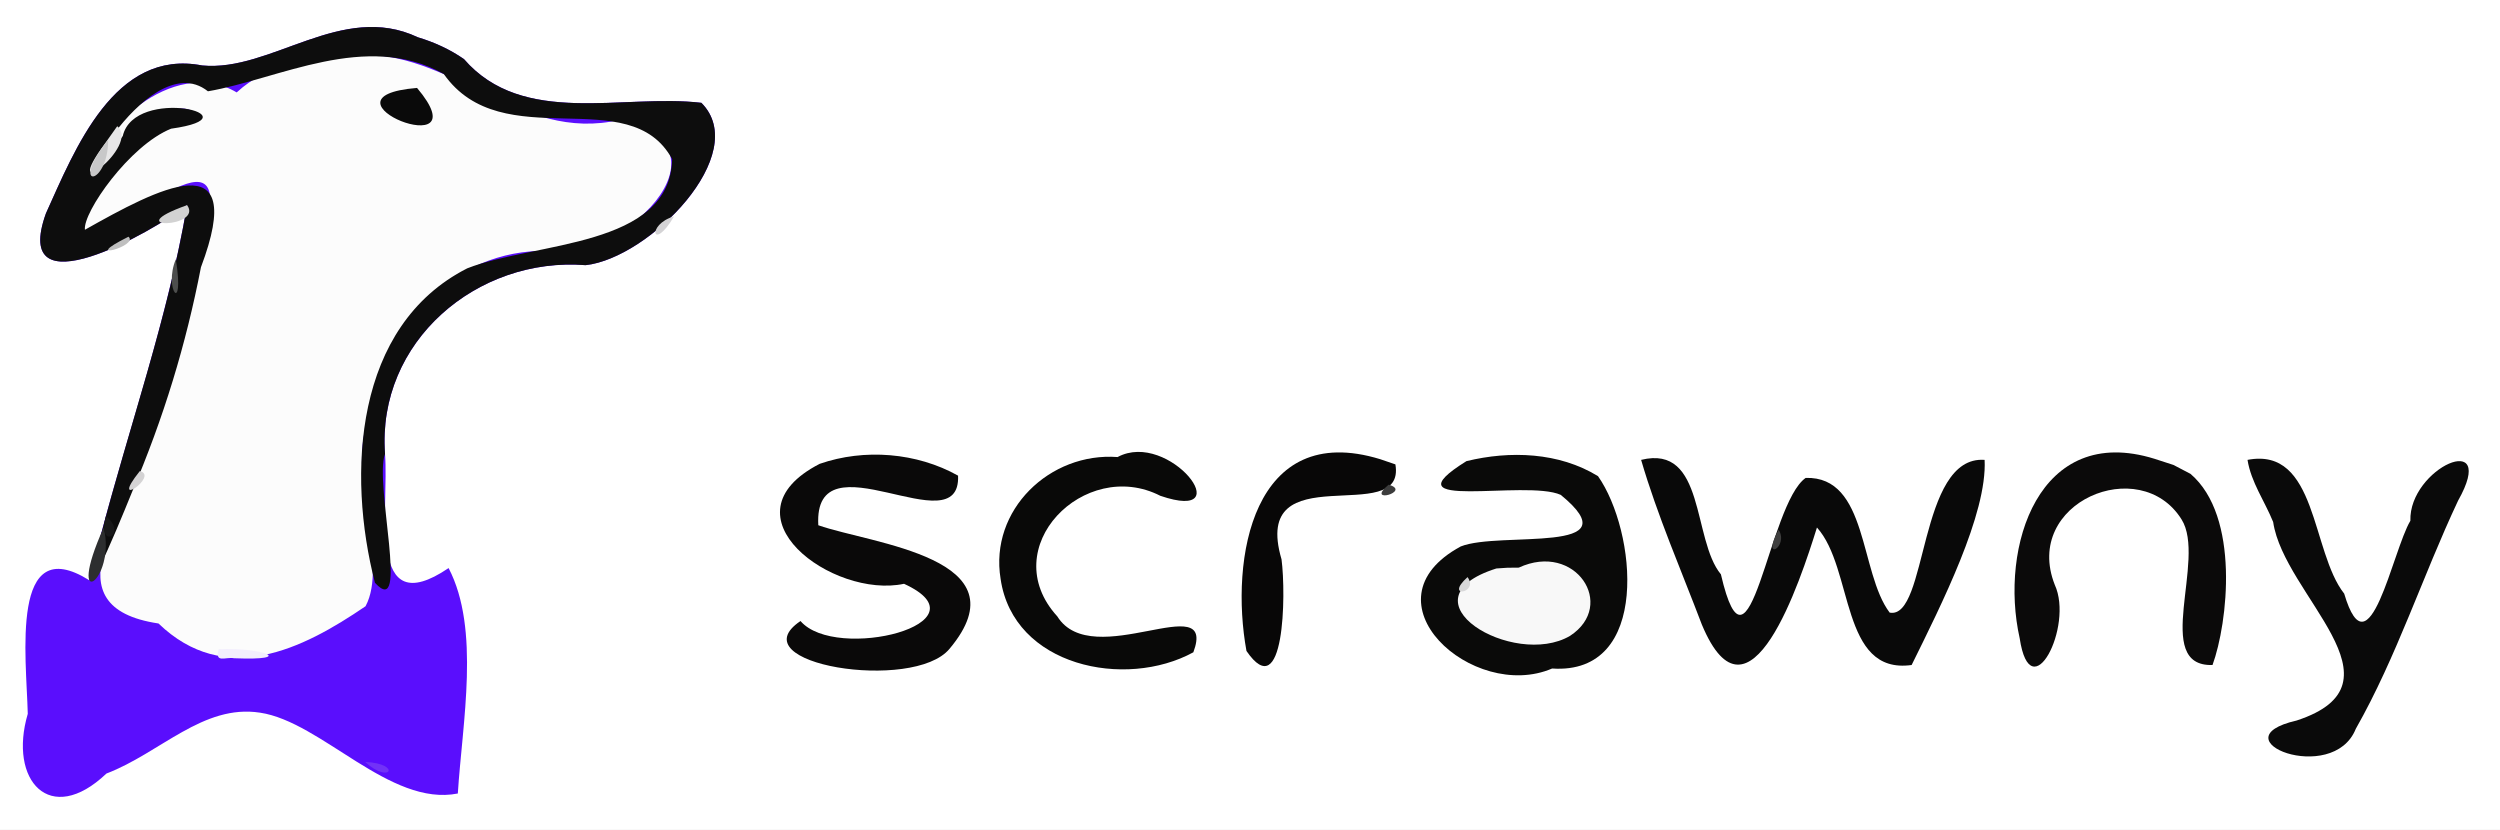
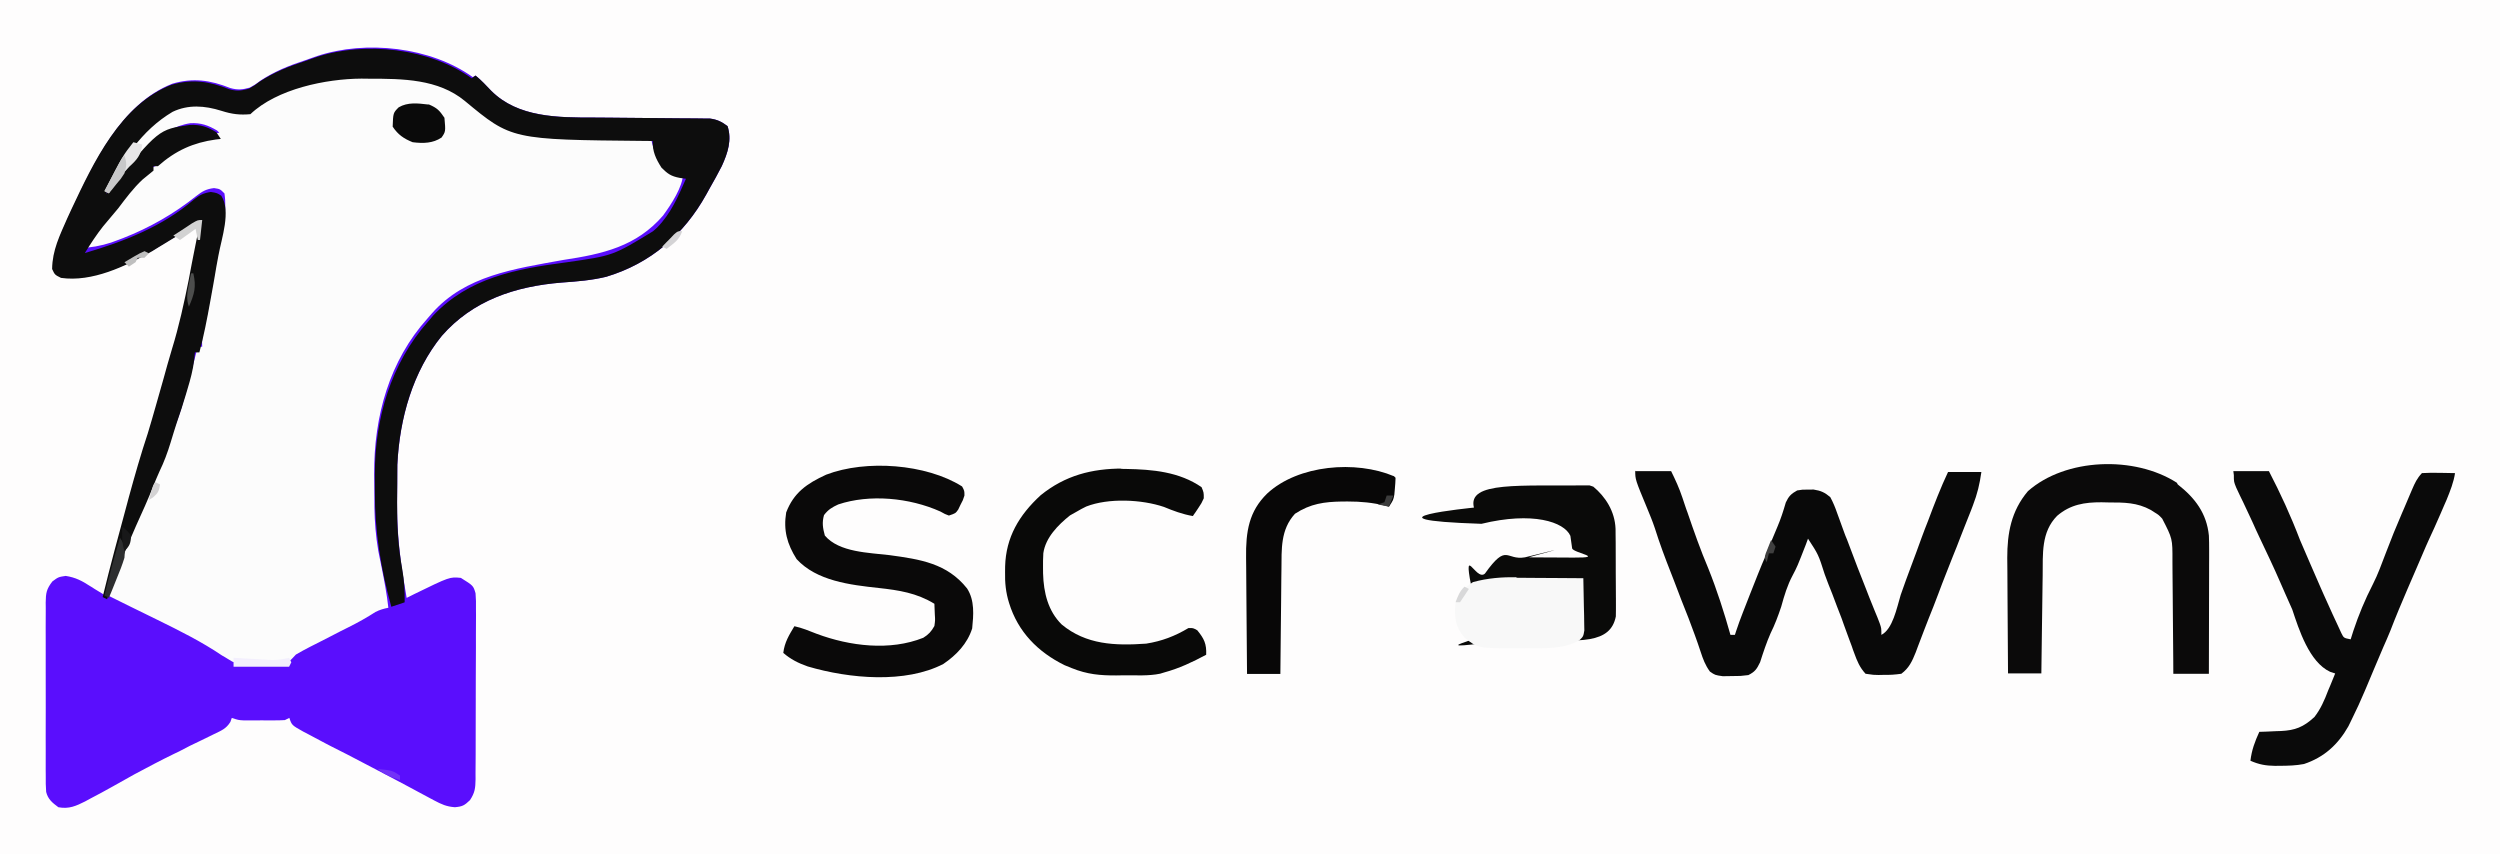
- <svg xmlns="http://www.w3.org/2000/svg" id="a" version="1.1" viewBox="204 334 1109 368">
-   <rect x="204" y="334" width="1109" height="368" fill="#fff" />
-   <path id="b" d="m409.79 360.19c26.255 30.319 70.421 15.3 105.34 19.417 22.516 22.589-23.107 68.905-51.343 72.018-48.065-3.831-92.706 33.894-88.992 83.761 1.846 23.951-8.36 75.394 28.203 50.613 14.148 27.11 6.075 68.588 4.091 99.996-30.156 5.997-60.476-31.839-87.774-35.863-25.252-3.881-44.197 17.868-68.103 27.01-25.014 23.8-43.607 3.059-34.89-26.488-0.622-25.292-7.977-81.349 27.306-59.241 13.269-55.806 33.654-109.76 43.371-166.41-15.747 12.251-78.385 47.552-62.617 3.656 12.852-28.352 30.356-73.195 69.292-65.62 30.525 2.979 61.939-28.501 95.689-12.502 7.241 2.17 14.201 5.342 20.43 9.658z" fill="#fcfcfc" />
-   <path id="c" d="m409.79 360.19c26.255 30.319 70.421 15.3 105.34 19.417 22.516 22.589-23.107 68.905-51.343 72.018-48.065-3.831-92.706 33.894-88.992 83.761 1.846 23.951-8.36 75.394 28.203 50.613 14.148 27.11 6.075 68.588 4.091 99.996-30.156 5.997-60.476-31.839-87.774-35.863-25.252-3.881-44.197 17.868-68.103 27.01-25.014 23.8-43.607 3.059-34.89-26.488-0.622-25.292-7.977-81.349 27.306-59.241 13.269-55.806 33.654-109.76 43.371-166.41-15.747 12.251-78.385 47.552-62.617 3.656 12.852-28.352 30.356-73.195 69.292-65.62 30.525 2.979 61.939-28.501 95.688-12.502 7.241 2.17 14.201 5.342 20.43 9.658zm-100.79 14.809c-28.497-16.867-64.87 19.124-62.622 36.38 6.981-15.963 38.455-38.83 45.946-24.969-26.448 6.01-44.725 28.894-57.324 51.59 24.823 1.888 74.513-54.175 59.522 1.213-4.682 33.596-13.77 61.688-24.851 94.287-10.105 28.166-44.578 69.726 4.635 77.076 29.544 28.409 63.62 11.614 91.854-7.651 10.207-19.132-7.803-55.796 0.802-82.066 4.141-38.901 35.187-74.063 75.811-75.54 37.386 6.762 89.485-46.453 36.33-58.194-45.264 10.74-75.361-32.306-118.57-28.528-18.05 0.272-37.831 3.716-51.538 16.402z" fill="#5a0efd" />
-   <path id="d" d="m409.79 360.19c26.255 30.319 70.421 15.3 105.34 19.417 22.516 22.589-23.107 68.905-51.343 72.018-48.065-3.831-92.706 33.894-88.992 83.761-4.896 12.646 11.093 74.15-4.471 57.135-12.412-48.175-9.29-113.95 40.941-139.49 30.1-11.798 89.957-9.18 90.897-48.433-18.874-34.761-75.307-0.766-101.3-37.771-34.47-19.219-73.086 2.254-104.62 7.674-27.779-22.103-70.15 64.886-37.787 19.841 5.265-22.566 60.891-8.747 21.442-3.254-18.429 7.391-39.203 37.147-38.228 44.836 31.958-18.02 72.737-39.856 51.471 16.628-6.583 34.052-16.478 66.679-30.688 99.994-7.135 17.71-26.329 63.711-14.102 20.418 12.737-49.377 30.119-97.558 38.642-147.96-15.747 12.251-78.385 47.552-62.617 3.656 12.852-28.352 30.356-73.195 69.292-65.62 30.525 2.979 61.939-28.501 95.688-12.502 7.241 2.17 14.201 5.342 20.43 9.658z" fill="#0d0d0d" />
-   <path id="e" d="m912.88 545.23c16.95 24.122 23.723 88.287-20.36 85.321-35.055 15.066-85.245-29.976-40.538-54.146 17.347-6.946 77.125 3.935 44.37-22.876-15.432-7-78.33 7.74-41.843-14.967 19.294-4.717 41.07-3.973 58.372 6.668z" fill="#0a0a09" />
-   <path id="f" d="m932 538c28.634-7.056 22.609 35.358 35.396 50.784 12.652 54.483 21.025-31.276 37.604-42.784 27.738-0.818 23.803 41.988 37.253 59.754 17.021 3.293 12.524-69.915 42.121-67.754 1.215 23.932-19.231 64.343-32.374 91-31.708 4.408-25.599-42.802-42-61-7.311 23.462-30.101 93.297-51.061 43.062-9.191-24.206-19.735-48.347-26.939-73.062z" fill="#090909" />
-   <path id="g" d="m1201 538c31.02-5.948 28.176 40.743 42.887 59.35 11.015 37.07 21.46-19.212 29.355-32.334-0.711-23.451 39.323-41.147 21.157-8.907-15.749 33.422-27.14 69.08-45.368 101.19-10.221 25.52-62.264 4.609-26.246-3.676 50.584-16.541-5.631-55.504-10.41-88.057-3.717-9.209-9.819-17.668-11.375-27.562z" fill="#0a0a0a" />
-   <path id="h" d="m629 545c1.29 31.708-64.281-19.043-62 22 23.628 8.319 92.08 14.385 58.226 54.792-16.025 19.406-94.43 6.735-66.122-12.302 15.683 18.295 84.207 1.036 45.924-16.517-31.525 6.784-82.041-30.286-37.403-53.223 19.81-6.875 43.059-5.024 61.375 5.25z" fill="#0a0909" />
-   <path id="i" d="m1175.7 544.2c22.07 18.831 16.552 66.196 9.774 84.801-27.02 0.807-2.493-46.913-13.766-64.639-18.39-29.347-70.539-7.453-56.225 29.025 8.548 18.489-10.725 55.86-15.55 23.748-9.113-40.589 8.499-95.562 59.824-79.607l8.404 2.729z" fill="#0b0a0a" />
-   <path id="j" d="m699.75 536.75c22.841-12.279 54.86 29.482 18.969 17.188-33.55-17.196-73.489 23.03-45.695 53.496 15.628 25.056 71.157-13.075 60.345 15.922-30.106 16.482-79.891 6.297-85.502-32.576-5.023-30.588 21.919-56.268 51.884-54.03z" fill="#090908" />
-   <path id="k" d="m823 540c4.885 28.835-64.47-5.334-50.512 42.125 2.062 15.662 1.284 65.16-15.553 40.648-7.47-40.855 2.787-102.4 59.329-85.076z" fill="#080707" />
-   <path id="l" d="m877.73 585.8c25.073-11.617 43.628 16.63 22.748 30.263-25.059 14.752-76.525-16.015-32.693-29.888l4.931-0.326z" fill="#f8f8f8" />
-   <path id="m" d="m389 373c29.708 35.283-48.535 3.991 0 0z" fill="#0a0a0a" />
-   <path id="n" d="m256 390c10.698 8.476-26.975 36.728-5.178 7.303z" fill="#e7e6e7" />
-   <path id="o" d="m250 568c5.756 23.817-17.652 39.327 0 0z" fill="#2d2e2f" />
-   <path id="p" d="m301 622c19.242-0.929 35.06 5.134 6.801 4-3.702-0.724-8.608 2.444-6.801-4z" fill="#f3effd" />
-   <path id="q" d="m252 396c-0.057 21.112-17.77 22.264 0 0z" fill="#c8c8c9" />
-   <path id="r" d="m287 425c7.398 10.2-31.299 11.136 0 0z" fill="#d2d2d2" />
-   <path id="s" d="m251 563c10.236 8.092-4.259 15.437 0 0z" fill="#181819" />
-   <path id="t" d="m282 449c4.1 25.671-5.586 13.338 0 0z" fill="#4d4e4d" />
-   <path id="u" d="m366 672c16.407 0.714 11.086 10.282 0 0z" fill="#7232f7" />
-   <path id="v" d="m261 439c4.886 4.209-22.531 11.256 0 0z" fill="#bfbfbf" />
-   <path id="w" d="m993 569c4.802 7.701-8.164 14.883 0 0z" fill="#3f3f3f" />
-   <path id="x" d="m503 430c-9.525 16.217-12.382 3.532 0 0z" fill="#d4d3d5" />
-   <path id="y" d="m855 590c5.254 7.253-10.684 9.672 0 0z" fill="#d8d8d9" />
-   <path id="z" d="m820 549c10.609 3.006-10.811 8.984 0 0z" fill="#3c3c3c" />
-   <path id="aa" d="m266 543c8.931 1.983-14.168 17.739 0 0z" fill="#d4d3d4" />
+ <svg xmlns="http://www.w3.org/2000/svg" viewBox="196 326 1125 384" preserveAspectRatio="xMidYMid meet">
+   <path transform="translate(0)" d="m0 0h1448v1086h-1448v-1086z" fill="#FEFDFD" />
+   <path transform="translate(410 360)" d="m0 0c2.6 2.1 4.8 4.5 7.1 6.9 12 12 30 12 46 12 2.5 0.021 5 0.039 7.6 0.053 1.4 0.013 2.7 0.027 4.1 0.041 5.7 0.061 11 0.12 17 0.15 3.5 0.021 7 0.056 11 0.1 2 0.021 3.9 0.026 5.9 0.031 1.2 0.017 2.4 0.033 3.6 0.05 1.1 0.008 2.1 0.016 3.2 0.025 3.3 0.45 5.2 1.4 7.9 3.4 2 6.2 0.15 12-2.6 18-1.7 3.4-3.6 6.7-5.4 9.9-0.52 0.95-1 1.9-1.6 2.9-10 18-25 31-45 37-6.6 1.6-13 2.1-20 2.6-21 1.7-40 8-54 24-13 16-19 37-20 58-0.006 0.9-0.011 1.8-0.017 2.7-0.009 1.9-0.016 3.8-0.02 5.7-0.01 2.8-0.041 5.7-0.072 8.5-0.071 13 1.1 24 3.3 37 0.34 2 0.67 4 1 6 1.1-0.57 2.3-1.1 3.4-1.7 16-7.8 16-7.8 21-7.3 5.6 3.5 5.6 3.5 6.6 6.9 0.22 2.4 0.24 4.7 0.19 7 0.007 0.89 0.015 1.8 0.022 2.7 0.016 2.9-0.011 5.9-0.04 8.8-1e-3 2-8.3e-7 4.1 3e-3 6.1-1.8e-4 4.3-0.021 8.6-0.057 13-0.045 5.5-0.046 11-0.033 16 0.007 4.2-0.007 8.4-0.026 13-0.008 2-0.01 4-0.007 6.1 7.4e-4 2.8-0.025 5.7-0.057 8.5 5e-3 0.83 0.01 1.7 0.015 2.5-0.073 4-0.27 6-2.5 9.4-2.5 2.4-3.4 2.9-6.8 3.2-3.8-0.28-6-1.3-9.4-3.1-0.57-0.3-1.1-0.6-1.7-0.91-1.9-0.98-3.7-2-5.6-3-1.3-0.69-2.6-1.4-3.9-2.1-2.6-1.4-5.3-2.8-7.9-4.2-4.3-2.3-8.7-4.6-13-6.8-4.6-2.4-9.1-4.8-14-7.2-0.9-0.47-1.8-0.95-2.7-1.4-2.6-1.4-5.1-2.7-7.7-4.1-1.1-0.61-1.1-0.61-2.3-1.2-5.2-2.9-5.2-2.9-6.3-6.2l-2 1c-1.6 0.096-3.1 0.13-4.7 0.13-0.93 0.001-1.9 0.003-2.8 0.004-1.5-0.006-1.5-0.006-2.9-0.012-1.5 0.006-1.5 0.006-2.9 0.012-0.93-0.001-1.9-0.003-2.8-0.004-1.3-0.002-1.3-0.002-2.6-0.003-2.2-0.13-2.2-0.13-5.2-1.1-0.21 0.59-0.41 1.2-0.63 1.8-1.9 3.1-4.1 3.9-7.4 5.5-0.6 0.29-1.2 0.59-1.8 0.89-1.3 0.63-2.6 1.3-3.9 1.9-3.4 1.6-6.9 3.3-10 5-0.69 0.34-1.4 0.67-2.1 1-6 2.9-12 6.1-18 9.3-6.7 3.7-13 7.4-20 11-0.72 0.38-1.4 0.77-2.2 1.2-4 2-7.2 3.5-12 2.6-2.7-2-4.7-3.6-5.5-6.9-0.19-2.4-0.21-4.7-0.18-7.1-0.013-1.3-0.013-1.3-0.027-2.7-0.022-3-0.007-5.9 0.009-8.9-0.003-2.1-0.008-4.1-0.014-6.2-0.007-4.3 0.003-8.7 0.027-13 0.028-5.5 0.012-11-0.018-17-0.018-4.3-0.012-8.5 6.4e-4 -13 0.003-2-7.5e-4 -4.1-0.012-6.1-0.013-2.9 0.007-5.7 0.035-8.6-0.01-0.84-0.02-1.7-0.031-2.6 0.077-4.3 0.31-6 3-9.5 2.7-2 2.7-2 6-2.5 4.4 0.68 7.3 2.2 11 4.6 0.64 0.38 1.3 0.76 1.9 1.2 1.6 0.93 3.1 1.9 4.6 2.8 0.31-1.3 0.31-1.3 0.63-2.6 3.3-13 6.8-26 10-39 0.23-0.84 0.46-1.7 0.69-2.6 2.7-9.9 5.6-20 8.6-29 2.5-8.2 4.9-17 7.2-25 0.26-0.96 0.53-1.9 0.8-2.9 0.27-0.99 0.55-2 0.83-3 0.69-2.4 1.4-4.8 2.1-7.2 3.1-10 5.5-21 7.5-31 0.44-2.3 0.89-4.6 1.3-6.9 0.28-1.4 0.56-2.9 0.84-4.3 0.96-5 2-9.9 3.1-15-0.53 0.32-1.1 0.64-1.6 0.97-6.1 3.7-12 7.4-18 11-0.71 0.42-1.4 0.84-2.1 1.3-12 6.8-27 14-41 12-2.8-1.4-2.8-1.4-4-4 0.11-8.5 3.4-15 6.9-23 0.59-1.3 1.2-2.6 1.8-3.9 9.9-21 22-47 45-56 9.2-2.7 17-1.6 26 2 3.4 0.94 5.4 0.72 8.8-0.22 2.5-1.4 2.5-1.4 4.9-3.2 6.4-4.2 13-6.8 20-9.1 1.8-0.61 3.6-1.3 5.4-1.9 22-7.3 51-4.1 70 9.5z" fill="#FCFCFC" />
+   <path transform="translate(410 360)" d="m0 0c2.6 2.1 4.8 4.5 7.1 6.9 12 12 30 12 46 12 2.5 0.021 5 0.039 7.6 0.053 1.4 0.013 2.7 0.027 4.1 0.041 5.7 0.061 11 0.12 17 0.15 3.5 0.021 7 0.056 11 0.1 2 0.021 3.9 0.026 5.9 0.031 1.2 0.017 2.4 0.033 3.6 0.05 1.1 0.008 2.1 0.016 3.2 0.025 3.3 0.45 5.2 1.4 7.9 3.4 2 6.2 0.15 12-2.6 18-1.7 3.4-3.6 6.7-5.4 9.9-0.52 0.95-1 1.9-1.6 2.9-10 18-25 31-45 37-6.6 1.6-13 2.1-20 2.6-21 1.7-40 8-54 24-13 16-19 37-20 58-0.006 0.9-0.011 1.8-0.017 2.7-0.009 1.9-0.016 3.8-0.02 5.7-0.01 2.8-0.041 5.7-0.072 8.5-0.071 13 1.1 24 3.3 37 0.34 2 0.67 4 1 6 1.1-0.57 2.3-1.1 3.4-1.7 16-7.8 16-7.8 21-7.3 5.6 3.5 5.6 3.5 6.6 6.9 0.22 2.4 0.24 4.7 0.19 7 0.007 0.89 0.015 1.8 0.022 2.7 0.016 2.9-0.011 5.9-0.04 8.8-1e-3 2-8.3e-7 4.1 3e-3 6.1-1.8e-4 4.3-0.021 8.6-0.057 13-0.045 5.5-0.046 11-0.033 16 0.007 4.2-0.007 8.4-0.026 13-0.008 2-0.01 4-0.007 6.1 7.4e-4 2.8-0.025 5.7-0.057 8.5 5e-3 0.83 0.01 1.7 0.015 2.5-0.073 4-0.27 6-2.5 9.4-2.5 2.4-3.4 2.9-6.8 3.2-3.8-0.28-6-1.3-9.4-3.1-0.57-0.3-1.1-0.6-1.7-0.91-1.9-0.98-3.7-2-5.6-3-1.3-0.69-2.6-1.4-3.9-2.1-2.6-1.4-5.3-2.8-7.9-4.2-4.3-2.3-8.7-4.6-13-6.8-4.6-2.4-9.1-4.8-14-7.2-0.9-0.47-1.8-0.95-2.7-1.4-2.6-1.4-5.1-2.7-7.7-4.1-1.1-0.61-1.1-0.61-2.3-1.2-5.2-2.9-5.2-2.9-6.3-6.2l-2 1c-1.6 0.096-3.1 0.13-4.7 0.13-0.93 0.001-1.9 0.003-2.8 0.004-1.5-0.006-1.5-0.006-2.9-0.012-1.5 0.006-1.5 0.006-2.9 0.012-0.93-0.001-1.9-0.003-2.8-0.004-1.3-0.002-1.3-0.002-2.6-0.003-2.2-0.13-2.2-0.13-5.2-1.1-0.21 0.59-0.41 1.2-0.63 1.8-1.9 3.1-4.1 3.9-7.4 5.5-0.6 0.29-1.2 0.59-1.8 0.89-1.3 0.63-2.6 1.3-3.9 1.9-3.4 1.6-6.9 3.3-10 5-0.69 0.34-1.4 0.67-2.1 1-6 2.9-12 6.1-18 9.3-6.7 3.7-13 7.4-20 11-0.72 0.38-1.4 0.77-2.2 1.2-4 2-7.2 3.5-12 2.6-2.7-2-4.7-3.6-5.5-6.9-0.19-2.4-0.21-4.7-0.18-7.1-0.013-1.3-0.013-1.3-0.027-2.7-0.022-3-0.007-5.9 0.009-8.9-0.003-2.1-0.008-4.1-0.014-6.2-0.007-4.3 0.003-8.7 0.027-13 0.028-5.5 0.012-11-0.018-17-0.018-4.3-0.012-8.5 6.4e-4 -13 0.003-2-7.5e-4 -4.1-0.012-6.1-0.013-2.9 0.007-5.7 0.035-8.6-0.01-0.84-0.02-1.7-0.031-2.6 0.077-4.3 0.31-6 3-9.5 2.7-2 2.7-2 6-2.5 4.4 0.68 7.3 2.2 11 4.6 0.64 0.38 1.3 0.76 1.9 1.2 1.6 0.93 3.1 1.9 4.6 2.8 0.31-1.3 0.31-1.3 0.63-2.6 3.3-13 6.8-26 10-39 0.23-0.84 0.46-1.7 0.69-2.6 2.7-9.9 5.6-20 8.6-29 2.5-8.2 4.9-17 7.2-25 0.26-0.96 0.53-1.9 0.8-2.9 0.27-0.99 0.55-2 0.83-3 0.69-2.4 1.4-4.8 2.1-7.2 3.1-10 5.5-21 7.5-31 0.44-2.3 0.89-4.6 1.3-6.9 0.28-1.4 0.56-2.9 0.84-4.3 0.96-5 2-9.9 3.1-15-0.53 0.32-1.1 0.64-1.6 0.97-6.1 3.7-12 7.4-18 11-0.71 0.42-1.4 0.84-2.1 1.3-12 6.8-27 14-41 12-2.8-1.4-2.8-1.4-4-4 0.11-8.5 3.4-15 6.9-23 0.59-1.3 1.2-2.6 1.8-3.9 9.9-21 22-47 45-56 9.2-2.7 17-1.6 26 2 3.4 0.94 5.4 0.72 8.8-0.22 2.5-1.4 2.5-1.4 4.9-3.2 6.4-4.2 13-6.8 20-9.1 1.8-0.61 3.6-1.3 5.4-1.9 22-7.3 51-4.1 70 9.5zm-101 15c-4.7 0.42-8.2 0.032-13-1.5-7.6-2.4-15-2.9-22 0.44-15 8.8-24 24-31 39 3.4-1.1 3.7-1.7 5.7-4.5 7.8-11 19-25 33-27 4.7-0.23 8 0.92 12 3.3l1 1c-0.88 0.14-1.8 0.27-2.7 0.41-8.8 1.6-15 4.2-22 9.6-0.76 0.53-1.5 1.1-2.3 1.6-0.56 0.46-1.1 0.93-1.7 1.4v2c-0.56 0.23-1.1 0.45-1.7 0.68-11 6.2-19 21-26 30-0.55 0.69-1.1 1.4-1.7 2.1-1.5 1.8-1.5 1.8-1.3 3.9 5.1-0.57 9.6-1.7 14-3.5 0.69-0.26 1.4-0.52 2.1-0.79 12-4.7 23-11 33-19 2.7-2.1 4.5-3.1 7.9-3.5 2.7 0.4 2.7 0.4 4.7 2.4 1.3 8.4-0.9 17-2.5 25-0.62 3.3-1.2 6.6-1.8 9.9-0.22 1.2-0.44 2.5-0.66 3.8-0.43 2.5-0.87 5-1.3 7.4-1.7 9.7-1.7 9.7-2.9 14-0.92 3.1-1 5.7-0.86 8.9h-2c-0.17 0.64-0.33 1.3-0.5 2-0.77 3-1.5 5.9-2.3 8.9-0.26 1-0.52 2-0.79 3.1-2.3 8.9-4.7 18-8.4 26-1.2 3.5-2.2 7-3.3 10-1.6 4.6-3.7 9-5.8 13-3.3 7-6.3 14-9.3 21-0.92 2.2-1.9 4.5-2.8 6.7-0.6 1.5-1.2 2.9-1.8 4.4-0.27 0.65-0.55 1.3-0.83 2-2 4.8-3.2 9.7-4.2 15 1.1 0.56 2.3 1.1 3.4 1.7 4.3 2.1 8.6 4.3 13 6.4 1.8 0.92 3.7 1.8 5.5 2.7 10 4.9 20 9.9 29 16 0.9 0.52 1.8 1 2.7 1.6 0.67 0.39 1.3 0.79 2 1.2 4.2 1.7 9 1.2 13 1.2 1 0.024 2.1 0.049 3.2 0.074 1 0.004 2 0.008 3.1 0.012 0.92 0.008 1.8 0.016 2.8 0.025 3.3-0.64 4.2-2.1 6.5-4.5 2.1-1.2 4.2-2.4 6.4-3.5 0.62-0.32 1.2-0.63 1.9-0.96 2-1 3.9-2 5.9-3 1.9-0.99 3.9-2 5.8-3 1.3-0.64 2.5-1.3 3.8-1.9 4.2-2.1 8.3-4.4 12-6.8 1.9-0.97 3.7-1.5 5.8-1.9-0.7-6.2-1.8-12-3-18-0.36-1.8-0.71-3.6-1.1-5.4-0.16-0.79-0.31-1.6-0.47-2.4-1.1-6.5-1.6-13-1.7-19-0.006-0.82-0.011-1.6-0.017-2.5-0.009-1.7-0.016-3.4-0.02-5.2-0.01-2.6-0.041-5.2-0.072-7.7-0.16-26 6.9-51 24-70 0.66-0.77 1.3-1.5 2-2.3 15-17 37-20 59-24 18-2.7 33-6.1 45-20 3.5-4.8 9-13 9-19-0.6-0.22-1.2-0.44-1.8-0.66-5.4-2.2-8.5-3.9-11-9.3-0.81-2.3-1.4-4.6-2-7-7.3-0.8-15-1.1-22-1.2-24-0.45-44-1.8-63-18-12-9.9-28-10-43-10-1.7-0.021-1.7-0.021-3.5-0.042-16 0.087-38 4.6-50 16z" fill="#5A0EFD" />
+   <path transform="translate(410 360)" d="m0 0c2.6 2.1 4.8 4.5 7.1 6.9 12 12 30 12 46 12 2.5 0.021 5 0.039 7.6 0.053 1.4 0.013 2.7 0.027 4.1 0.041 5.7 0.061 11 0.12 17 0.15 3.5 0.021 7 0.056 11 0.1 2 0.021 3.9 0.026 5.9 0.031 1.2 0.017 2.4 0.033 3.6 0.05 1.1 0.008 2.1 0.016 3.2 0.025 3.3 0.45 5.2 1.4 7.9 3.4 2 6.2 0.15 12-2.6 18-1.7 3.4-3.6 6.7-5.4 9.9-0.52 0.95-1 1.9-1.6 2.9-10 18-25 31-45 37-6.6 1.6-13 2.1-20 2.6-21 1.7-40 8-54 24-13 16-19 37-20 58-0.006 0.9-0.011 1.8-0.017 2.7-0.009 1.9-0.016 3.8-0.02 5.7-0.01 2.8-0.041 5.7-0.072 8.5-0.057 10 0.48 20 2.3 30 0.88 5 1.2 9.6 1.1 15-3 0.99-3 0.99-6 2-4.7-17-7.5-34-7.4-52 0.016-2.5-2.5e-5 -5-0.019-7.4-0.034-25 7.1-50 24-69 0.74-0.84 1.5-1.7 2.2-2.6 16-17 37-21 60-24 21-3 21-3 39-14 0.58-0.53 1.2-1.1 1.8-1.6 6.2-6.3 9.5-14 13-22-0.94-0.13-1.9-0.27-2.8-0.4-3.9-0.74-5.4-1.8-8.2-4.6-2.6-4.1-4-7.1-4-12-1.2-0.009-2.3-0.019-3.5-0.028-60-0.57-60-0.57-81-18-12-9.9-28-10-43-10-1.7-0.021-1.7-0.021-3.5-0.042-16 0.087-38 4.6-50 16-4.7 0.42-8.2 0.032-13-1.5-7.6-2.4-15-2.9-22 0.44-14 8.3-23 22-30 37 0.55-0.7 1.1-1.4 1.7-2.1 22-27 22-27 36-29 4.7-0.23 8 0.82 12 3.3l2 3c-0.75 0.086-1.5 0.17-2.3 0.26-10 1.4-18 4.9-26 12h-2v2c-1.6 1.3-3.3 2.7-4.9 4-4.2 3.9-7.6 8.5-11 13-2.3 2.7-4.5 5.4-6.8 8.1-3 3.8-5.6 7.8-8.2 12 18-5.3 35-12 49-24 2.6-2.1 4.4-3 7.7-3.5 2.8 0.46 2.8 0.46 4.7 1.7 4.5 7 0.14 19-1.3 27-0.6 3.2-1.2 6.4-1.7 9.6-0.21 1.2-0.43 2.4-0.65 3.7-0.42 2.4-0.84 4.8-1.3 7.2-1.4 7.8-3 16-4.9 23h-2c-0.17 1.7-0.17 1.7-0.35 3.5-0.56 4.5-1.7 8.7-3 13-0.23 0.75-0.45 1.5-0.68 2.3-1.3 4.4-2.7 8.7-4.2 13-0.96 2.9-1.8 5.8-2.7 8.7-1.4 4.6-3 8.9-5 13-1 2.2-1.9 4.4-2.8 6.6-2.4 6.2-5.1 12-7.8 18-4.8 11-9.5 22-13 33l-2-1c3.4-14 7.2-28 11-42 0.23-0.84 0.46-1.7 0.69-2.6 2.7-9.9 5.6-20 8.6-29 2.5-8.2 4.9-17 7.2-25 0.26-0.96 0.53-1.9 0.8-2.9 0.27-0.99 0.55-2 0.83-3 0.69-2.4 1.4-4.8 2.1-7.2 3.1-10 5.5-21 7.5-31 0.44-2.3 0.89-4.6 1.3-6.9 0.28-1.4 0.56-2.9 0.84-4.3 0.96-5 2-9.9 3.1-15-0.53 0.32-1.1 0.64-1.6 0.97-6.1 3.7-12 7.4-18 11-0.71 0.42-1.4 0.84-2.1 1.3-12 6.8-27 14-41 12-2.8-1.4-2.8-1.4-4-4 0.11-8.5 3.4-15 6.9-23 0.59-1.3 1.2-2.6 1.8-3.9 9.9-21 22-47 45-56 9.2-2.7 17-1.6 26 2 3.4 0.94 5.4 0.72 8.8-0.22 2.5-1.4 2.5-1.4 4.9-3.2 6.4-4.2 13-6.8 20-9.1 1.8-0.61 3.6-1.3 5.4-1.9 22-7.3 51-4.1 70 9.5z" fill="#0D0D0D" />
+   <path transform="translate(913 545)" d="m0 0c5.4 4.5 9.7 11 10 19 0.008 0.99 0.015 2 0.023 3 0.013 1.1 0.026 2.2 0.039 3.4 0.002 1.2 0.004 2.4 0.007 3.7 0.02 3.8 0.01 2.6 0.015 5.3 0.014 7.9-1.6e-4 2.7 0.014 5.4 0.041 8.1 0.037 3.9 0.046 7.8 0.049 12 0.014 1.2 0.029 2.4 0.044 3.7-0.046 8.4-0.046 8.4-2.4 12-15 12-42 9.6-59 8.4-8.2-0.75-16-3.9-21-10-6-8.2-6.2-15-5.4-26 1.1-6 5.3-10 10-14 9.3-5.8 18-7.3 29-7.2 0.94 0.003 1.9 0.006 2.9 0.009 3 0.011 5.9 0.036 8.9 0.062 2 0.01 4.1 0.019 6.1 0.027 4.9 0.022 9.9 0.056 15 0.098-0.28-2.1-0.57-4.2-0.87-6.3-0.16-1.2-0.32-2.3-0.49-3.5-0.47-3.3-0.47-3.3-2.8-6.3-17-11-40-5.4-58-1.9-3.4-7.3-3.4-7.3-3-12 21-9.6 52-10 71 2.2z" fill="#0A0A09" />
+   <path transform="translate(932,538)" d="m0 0h16c2 4.1 3.6 7.5 5.1 12 0.37 1.1 0.73 2.2 1.1 3.3 0.38 1.1 0.76 2.3 1.2 3.4 2.9 8.5 5.9 17 9.3 25 3.9 9.7 7.2 20 10 30h2c0.17-0.54 0.34-1.1 0.52-1.6 1.9-5.8 4.1-11 6.4-17 2.3-5.8 4.7-12 6.9-17 1.6-4.3 3.4-8.4 5.3-13 1.5-3.5 2.7-7.2 3.8-11 1.3-2.8 2.4-3.9 5.1-5.4 2.4-0.4 2.4-0.4 4.9-0.38 0.83-0.008 1.7-0.015 2.5-0.023 3.3 0.51 5 1.3 7.5 3.4 1.3 2.4 2.2 4.6 3.1 7.2 0.38 1 0.38 1 0.77 2.1 0.72 1.9 1.4 3.8 2.1 5.8 0.52 1.4 1 2.8 1.6 4.1 0.23 0.61 0.45 1.2 0.68 1.8 2.6 7 5.3 14 8.1 21 0.41 1 0.82 2.1 1.2 3.1 0.83 2.1 1.7 4.2 2.5 6.2 0.38 0.96 0.76 1.9 1.2 2.9 0.52 1.3 0.52 1.3 1 2.6 0.75 2.2 0.75 2.2 0.75 5.2 5.1-2.6 6.9-12 8.7-18 3-8.7 6.3-17 9.5-26 0.92-2.4 1.8-4.9 2.8-7.3 2.8-7.5 5.7-15 9-22h15c-0.78 5.5-1.8 9.8-3.8 15-0.29 0.75-0.58 1.5-0.87 2.3-0.95 2.5-1.9 4.9-2.9 7.3-0.67 1.7-1.3 3.4-2 5.1-1 2.7-2.1 5.4-3.2 8.1-2.2 5.7-4.4 11-6.6 17-1.4 3.8-2.9 7.5-4.3 11-0.69 1.8-1.4 3.6-2.1 5.4-0.96 2.5-1.9 5.1-2.9 7.6-0.28 0.75-0.56 1.5-0.85 2.3-1.6 4-3 7.1-6.5 9.7-2.9 0.4-5.2 0.56-8.1 0.5-0.72 0.015-1.4 0.031-2.2 0.047-2.1-0.016-2.1-0.016-5.8-0.55-2.6-2.8-3.8-5.7-5.1-9.3-0.38-1-0.76-2-1.1-3.1-0.58-1.6-0.58-1.6-1.2-3.2-0.77-2.1-1.5-4.2-2.3-6.3-0.38-1-0.75-2-1.1-3.1-1.4-3.6-2.8-7.2-4.2-11-1.2-2.9-2.3-5.8-3.4-8.8-2.8-8.8-2.8-8.8-7.5-16-0.31 0.85-0.63 1.7-0.95 2.6-3.9 10-3.9 10-6 14-2.3 4.3-3.7 8.9-5.1 14-1.4 4.2-2.9 8.2-4.8 12-1.8 4.1-3.2 8.3-4.7 13-1.5 3.1-2.3 4.3-5.3 5.8-3.5 0.43-3.5 0.43-7.5 0.44-1.3 0.019-2.6 0.039-4 0.059-3.5-0.5-3.5-0.5-5.8-2.1-2.1-2.9-3.1-5.6-4.2-9-1.6-4.9-3.4-9.7-5.4-15-2.2-5.6-4.4-11-6.6-17-0.47-1.2-0.95-2.4-1.4-3.6-2.6-6.6-5-13-7.2-20-1-3-2.2-5.9-3.4-8.8-5.4-13-5.4-13-5.4-17z" fill="#090909" />
+   <path transform="translate(1201,538)" d="m0 0h16c5.2 10 9.8 20 14 31 3 6.9 6 14 9.1 21 0.49 1.1 0.98 2.2 1.5 3.4 1.4 3.1 2.8 6.2 4.2 9.3 0.45 0.98 0.9 2 1.4 3 0.43 0.91 0.86 1.8 1.3 2.8 0.38 0.8 0.76 1.6 1.1 2.4 1.1 2.2 1.1 2.2 4.2 2.8l1.2-3.8c2.4-7.2 5.2-14 8.8-21 2.3-4.5 4-9.3 5.8-14 2.3-6.1 4.7-12 7.3-18 0.29-0.67 0.57-1.3 0.87-2 0.94-2.2 1.9-4.4 2.8-6.6 0.3-0.7 0.6-1.4 0.9-2.1 1.2-2.8 2.2-5 4.4-7.3 2.6-0.14 5-0.19 7.6-0.12 0.71 9e-3 1.4 0.018 2.1 0.027 1.7 0.024 3.5 0.059 5.2 0.098-0.66 4.2-2.1 7.8-3.8 12-0.29 0.67-0.58 1.3-0.88 2-0.64 1.5-1.3 2.9-1.9 4.4-1.8 4.1-3.6 8.2-5.4 12-0.39 0.9-0.78 1.8-1.2 2.7-5.5 13-11 25-16 38-1 2.4-2 4.8-3.1 7.2-1.4 3.3-2.8 6.6-4.2 9.9-1.1 2.7-2.3 5.4-3.4 8.1-0.3 0.7-0.6 1.4-0.9 2.1-1.7 4-3.5 8-5.5 12-0.85 1.7-0.85 1.7-1.7 3.5-4.7 8.3-11 14-20 17-3.6 0.7-7.1 0.79-11 0.81-0.69 0.006-1.4 0.011-2.1 0.017-4-0.057-7.1-0.57-11-2.3 0.59-4.9 2-8.6 4-13 1.1-0.037 2.2-0.075 3.3-0.11 1.4-0.066 2.9-0.13 4.3-0.2 0.71-0.023 1.4-0.045 2.2-0.068 6.3-0.32 10-1.7 15-6.3 2.8-3.6 4.5-7.5 6.2-12 0.31-0.74 0.62-1.5 0.94-2.2 0.76-1.8 1.5-3.6 2.2-5.4-0.76-0.25-1.5-0.49-2.3-0.75-9.4-4.4-14-19-17-28-1.1-2.4-2.1-4.8-3.2-7.2-0.71-1.6-1.4-3.2-2.1-4.8-3.1-7.2-6.4-14-9.7-21-0.46-0.99-0.92-2-1.4-3-0.44-0.95-0.88-1.9-1.3-2.9-0.42-0.92-0.85-1.8-1.3-2.8-1-2.1-2-4.3-3-6.4-0.55-1.2-1.1-2.3-1.7-3.5-0.51-1.1-1-2.1-1.5-3.2-1.1-2.7-1.1-2.7-1.1-5.7z" fill="#0A0A0A" />
+   <path transform="translate(629,545)" d="m0 0c1 1.9 1 1.9 1 4-0.67 2.1-0.67 2.1-1.8 4.2-0.35 0.69-0.69 1.4-1 2.1-1.2 1.7-1.2 1.7-4.2 2.7-1.8-0.67-1.8-0.67-3.8-1.8-14-6.3-32-7.9-46-3.2-2.8 1.3-4.5 2.3-6.4 4.8-0.95 3.4-0.54 5.8 0.38 9.2 6.4 7.6 20 7.7 29 8.8 14 1.9 26 3.7 35 15 3.5 5.4 2.9 12 2.3 18-2.2 6.9-7.1 12-13 16-17 8.8-42 6.7-61 1.1-4.3-1.5-7.8-3.3-11-6.1 0.58-4.8 2.6-8 5-12 3.5 0.76 6.7 2.1 10 3.4 15 5.6 33 7.8 48 1.8 2.4-1.5 3.6-2.8 5-5.3 0.36-2.6 0.36-2.6 0.19-5.2-0.062-1.6-0.12-3.2-0.19-4.8-8-4.9-16-6.1-25-7.1-13-1.4-28-3.2-37-13-4.3-6.8-6-13-4.7-21 3.4-8.9 9.3-13 18-17 18-6.9 45-4.8 61 5.2z" fill="#0A0909" />
+   <path transform="translate(1176 544)" d="m0 0c7.8 6.1 13 13 14 23 0.085 2.1 0.12 4.2 0.11 6.3-1.1e-4 1.9-1.1e-4 1.9-2.3e-4 3.8-0.005 1.3-0.01 2.7-0.016 4-0.002 1.4-0.003 2.8-0.004 4.1-0.004 3.6-0.014 7.3-0.025 11-0.01 3.7-0.015 7.4-0.02 11-0.011 7.3-0.028 15-0.049 22h-16c-0.009-1.9-0.019-3.7-0.028-5.7-0.036-6.2-0.089-12-0.16-19-0.039-3.8-0.072-7.5-0.087-11-0.015-3.6-0.05-7.3-0.097-11-0.015-1.4-0.023-2.8-0.024-4.1 0.035-10 0.035-10-4.6-19-1.6-1.7-1.6-1.7-3.4-2.8-0.56-0.38-1.1-0.76-1.7-1.1-6.2-3.4-12-3.4-19-3.4-1-0.024-2.1-0.049-3.2-0.074-7.6-0.028-14 0.96-20 6.1-7.2 7.3-6.4 17-6.5 27-0.019 1.3-0.039 2.6-0.059 3.9-0.049 3.4-0.091 6.7-0.13 10-0.04 3.4-0.091 6.9-0.14 10-0.096 6.7-0.18 13-0.26 20h-15c-0.068-7.9-0.12-16-0.16-24-0.016-3.7-0.037-7.3-0.071-11-0.033-3.6-0.051-7.1-0.058-11-0.008-2-0.032-4-0.055-6-0.002-11 1.7-21 9.3-30 17-15 48-16 67-3.8z" fill="#0B0A0A" />
+   <path transform="translate(700 537)" d="m0 0c0.87 0.008 1.7 0.016 2.7 0.025 12 0.2 24 1.3 34 8.2 1 2.4 1 2.4 1 5-1 2.2-1 2.2-2.4 4.3-0.47 0.7-0.95 1.4-1.4 2.1-0.37 0.52-0.75 1-1.1 1.6-4.7-0.81-8.9-2.4-13-4.1-10-3.4-25-4.1-35-0.19-2.2 1.1-2.2 1.1-4.1 2.2l-3.2 1.8c-5.4 4.3-11 10-12 17-0.14 2.2-0.17 4.5-0.14 6.7 0.008 0.8 0.015 1.6 0.023 2.4 0.24 8.8 2.3 17 8.4 23 11 9.1 24 9.6 38 8.6 7-1.1 13-3.4 19-7 2.1-0.062 2.1-0.062 4 1 3.1 3.8 4.2 6.1 4 11-6.2 3.3-12 6.1-19 8-0.57 0.17-1.1 0.35-1.7 0.52-5.2 1.1-11 0.7-16 0.73-1.2 0.021-2.5 0.041-3.8 0.062-7.1 0.03-13-0.45-20-3.3-1.1-0.43-2.1-0.85-3.2-1.3-12-5.9-21-15-25-28-1.5-4.8-1.9-9.2-1.8-14 0.008-0.83 0.017-1.7 0.025-2.5 0.36-13 6.2-23 16-32 11-8.9 23-12 37-12z" fill="#090908" />
+   <path transform="translate(823,540)" d="m0 0 1 1c-0.038 1.6-0.16 3.3-0.31 4.9-0.079 0.88-0.16 1.8-0.24 2.7-0.45 2.4-0.45 2.4-2.4 5.4-0.53-0.14-1.1-0.28-1.6-0.43-5.8-1.4-11-1.9-17-1.9-1.3 0.007-1.3 0.007-2.7 0.015-7.7 0.14-14 0.92-21 5.5-6.6 7.2-6 16-6.1 25-0.017 1.4-0.035 2.7-0.054 4.1-0.047 3.5-0.077 7.1-0.1 11-0.03 3.6-0.076 7.3-0.12 11-0.086 7.1-0.15 14-0.21 21h-15c-0.091-8.3-0.16-17-0.21-25-0.021-3.9-0.049-7.7-0.095-12-0.044-3.7-0.067-7.5-0.078-11-0.007-1.4-0.022-2.8-0.043-4.2-0.17-12 1.3-21 9.5-29 14-13 40-15 57-7.8z" fill="#080707" />
+   <path transform="translate(878 586)" d="m0 0c1.3 0.004 1.3 0.004 2.6 0.009 2.8 0.011 5.5 0.036 8.3 0.062 1.9 0.01 3.8 0.019 5.6 0.027 4.6 0.022 9.2 0.056 14 0.098 0.12 4.3 0.19 8.5 0.25 13 0.05 1.8 0.05 1.8 0.1 3.7 0.013 1.2 0.026 2.3 0.039 3.5 0.021 1.1 0.042 2.1 0.063 3.3-0.45 2.7-0.45 2.7-2.3 4.5-7.4 4.1-16 3.5-24 3.5-1.2 0.016-2.4 0.032-3.6 0.049-18 0.01-18 0.01-24-4.8-4-4.6-4.6-8.7-4.2-15 1.7-4.7 3.7-7.4 8-10 6.5-1.8 13-2.3 20-2.2z" fill="#F8F8F8" />
+   <path transform="translate(389,373)" d="m0 0c3.7 1.6 4.7 2.6 7 6 0.55 6.2 0.55 6.2-1.3 8.9-3.9 2.6-8.2 2.7-13 2.1-4-1.6-6.6-3.4-9-7 0.22-6.2 0.22-6.2 2.7-8.7 4.1-2.4 8.7-1.8 13-1.3z" fill="#0A0A0A" />
+   <path transform="translate(256,390)" d="m0 0 4 1c-0.45 4.8-2.5 7-5.8 10-3.5 3.7-6.5 7.3-9.2 12l-2-1c8.3-16 8.3-16 13-22z" fill="#E7E6E7" />
+   <path transform="translate(250,568)" d="m0 0c2.4 3.6 2.4 4.7 2 9-0.98 3.2-2.2 6.3-3.5 9.4-0.33 0.83-0.67 1.7-1 2.5-0.82 2-1.6 4.1-2.5 6.1l-2-1c2.1-8.7 4.3-17 7-26z" fill="#2D2E2F" />
+   <path transform="translate(301,622)" d="m0 0c0.58 0.036 1.2 0.071 1.8 0.11 2.6 0.16 5.3 0.31 7.9 0.45 0.91 0.056 1.8 0.11 2.8 0.17 0.89 0.048 1.8 0.097 2.7 0.15 1.2 0.071 1.2 0.071 2.5 0.14 2.6-0.023 4.9-0.44 7.4-1l1 2-1 2h-25v-4z" fill="#F3EFFD" />
+   <path transform="translate(252,396)" d="m0 0c1.1 3.4 1 4.6 0 8-1.6 2.5-1.6 2.5-3.6 4.8-0.64 0.79-1.3 1.6-1.9 2.4-0.74 0.89-0.74 0.89-1.5 1.8l-2-1c1.3-2.5 2.6-5 3.9-7.4 0.37-0.71 0.75-1.4 1.1-2.1 2.8-5.3 2.8-5.3 3.9-6.4z" fill="#C8C8C9" />
+   <path transform="translate(287,425)" d="m0 0-1 9h-1l-1-5-7 5-3-2c1.8-1.2 3.6-2.3 5.4-3.5 1-0.65 2-1.3 3-2 2.6-1.5 2.6-1.5 4.6-1.5z" fill="#D2D2D2" />
+   <path transform="translate(251,563)" d="m0 0c2.1 1.7 2.1 1.7 4 4-0.16 3.4-0.58 4.6-3 7-1.2-3.7-1.1-7.2-1-11z" fill="#181819" />
+   <path transform="translate(282,449)" d="m0 0h1c1.4 6.1 0.49 9.3-2 15-1.2-3.5-0.8-6.1-0.062-9.8 0.19-0.98 0.39-2 0.59-3 0.16-0.75 0.31-1.5 0.47-2.3z" fill="#4D4E4D" />
+   <path transform="translate(366,672)" d="m0 0c6.6 0.75 6.6 0.75 10 3v2c-3.9-1.2-6.9-2.4-10-5z" fill="#7232F7" />
+   <path transform="translate(261,439)" d="m0 0 2 1-2 2h-3l-1 2-3 2-2-2c1.5-0.86 2.9-1.7 4.4-2.6 1.2-0.71 1.2-0.71 2.5-1.4 0.71-0.33 1.4-0.66 2.2-1z" fill="#BFBFBF" />
+   <path transform="translate(993,569)" d="m0 0 2 3-1 3h-2l-1 4c-1-2-1-2-0.44-3.9 0.29-0.72 0.58-1.4 0.88-2.2 0.29-0.72 0.57-1.4 0.87-2.2 0.23-0.55 0.46-1.1 0.69-1.7z" fill="#3F3F3F" />
+   <path transform="translate(503,430)" d="m0 0c-1.4 4.1-3.6 5.3-7 8l-2-1c1.1-1.2 2.2-2.3 3.4-3.5 0.94-0.97 0.94-0.97 1.9-2 1.7-1.5 1.7-1.5 3.7-1.5z" fill="#D4D3D5" />
+   <path transform="translate(855,590)" d="m0 0 2 1c-1.3 2-2.6 4-4 6h-2c1.1-2.9 1.8-4.8 4-7z" fill="#D8D8D9" />
+   <path transform="translate(820,549)" d="m0 0h3l-2 5-5-1c0.99-0.33 2-0.66 3-1l1-3z" fill="#3C3C3C" />
+   <path transform="translate(266,543)" d="m0 0 2 1c-0.4 2.9-0.79 3.8-3.1 5.8l-1.9 1.2c1.9-6.9 1.9-6.9 3-8z" fill="#D4D3D4" />
</svg>
